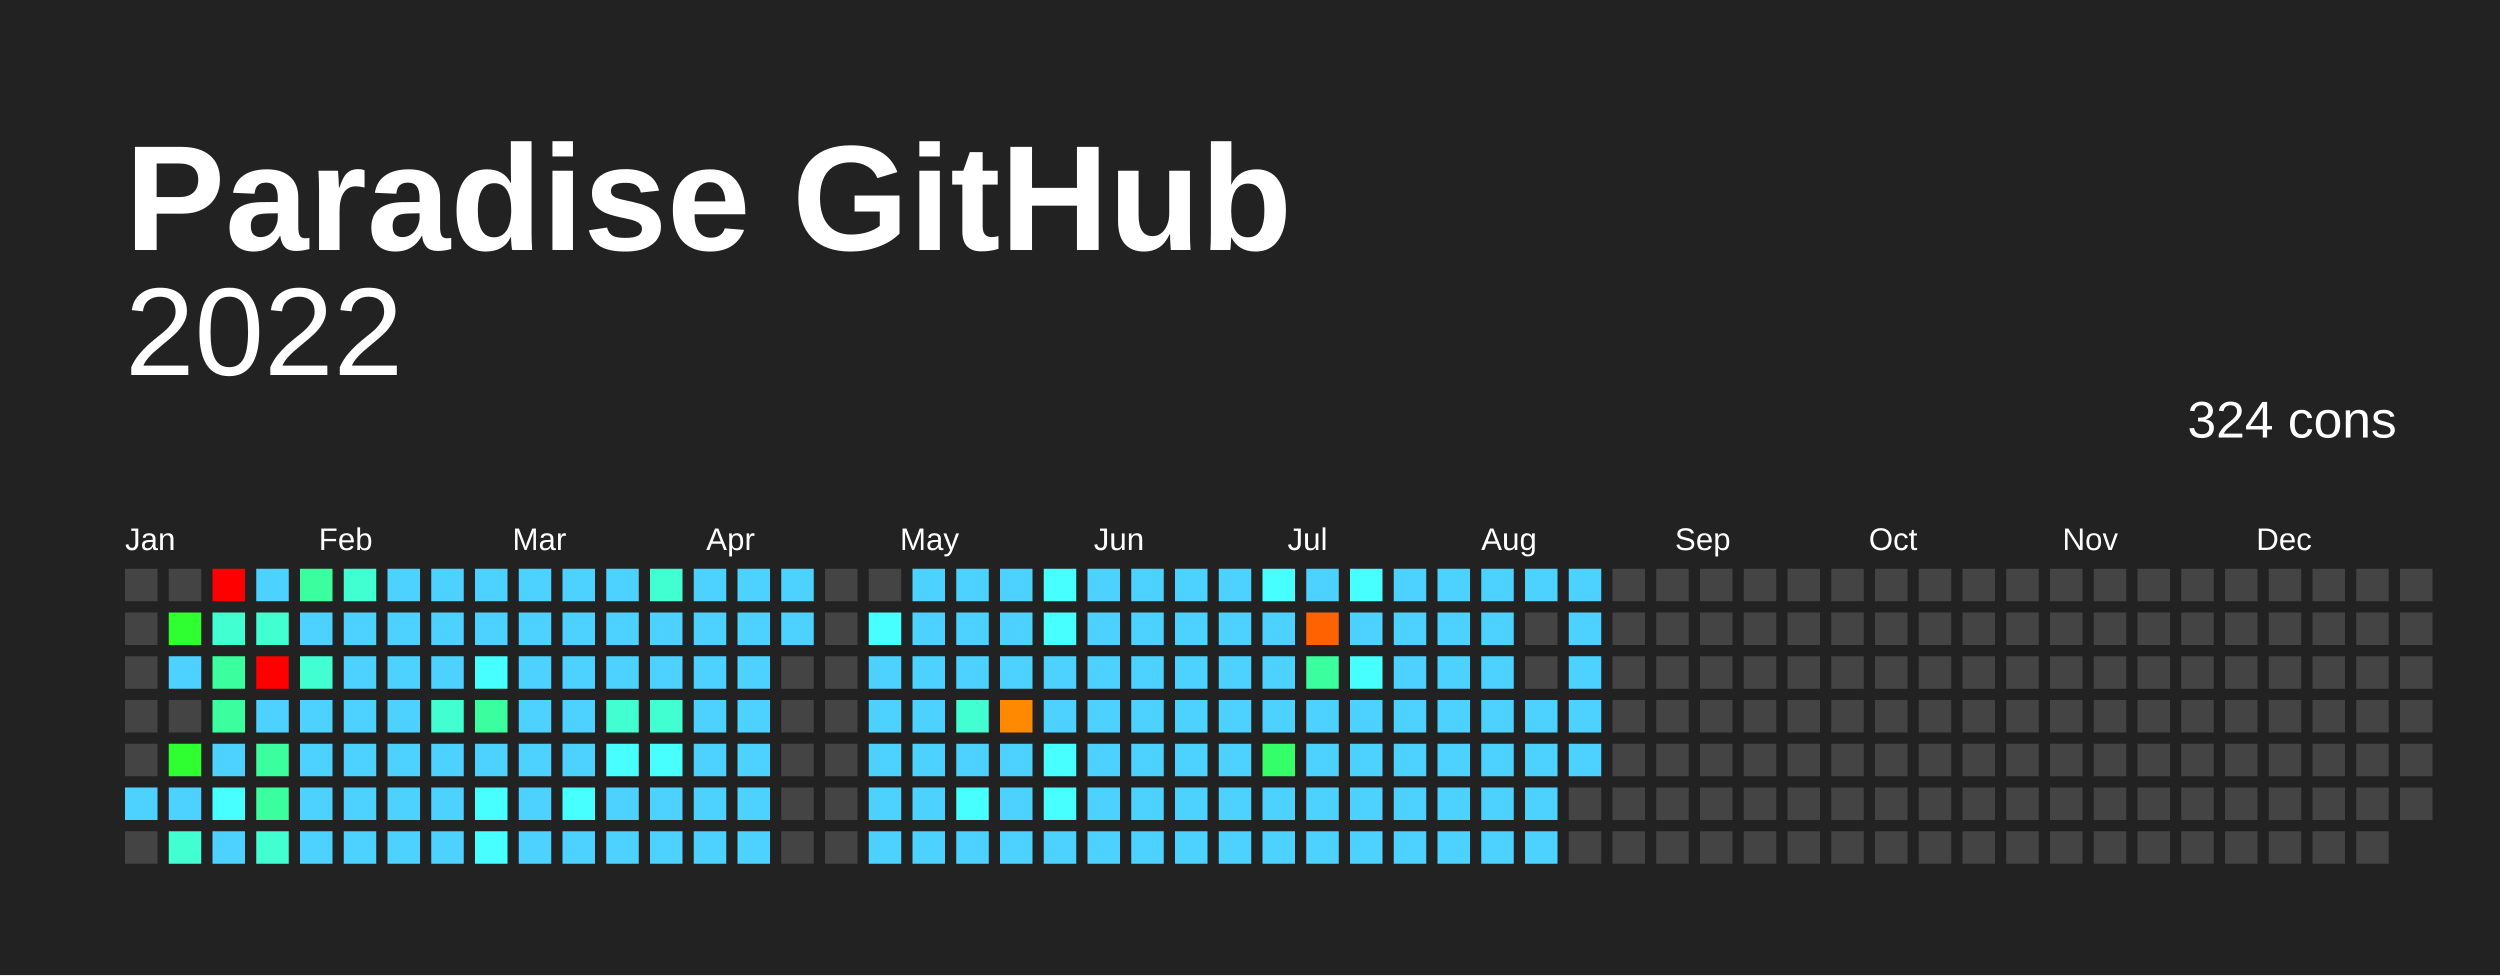
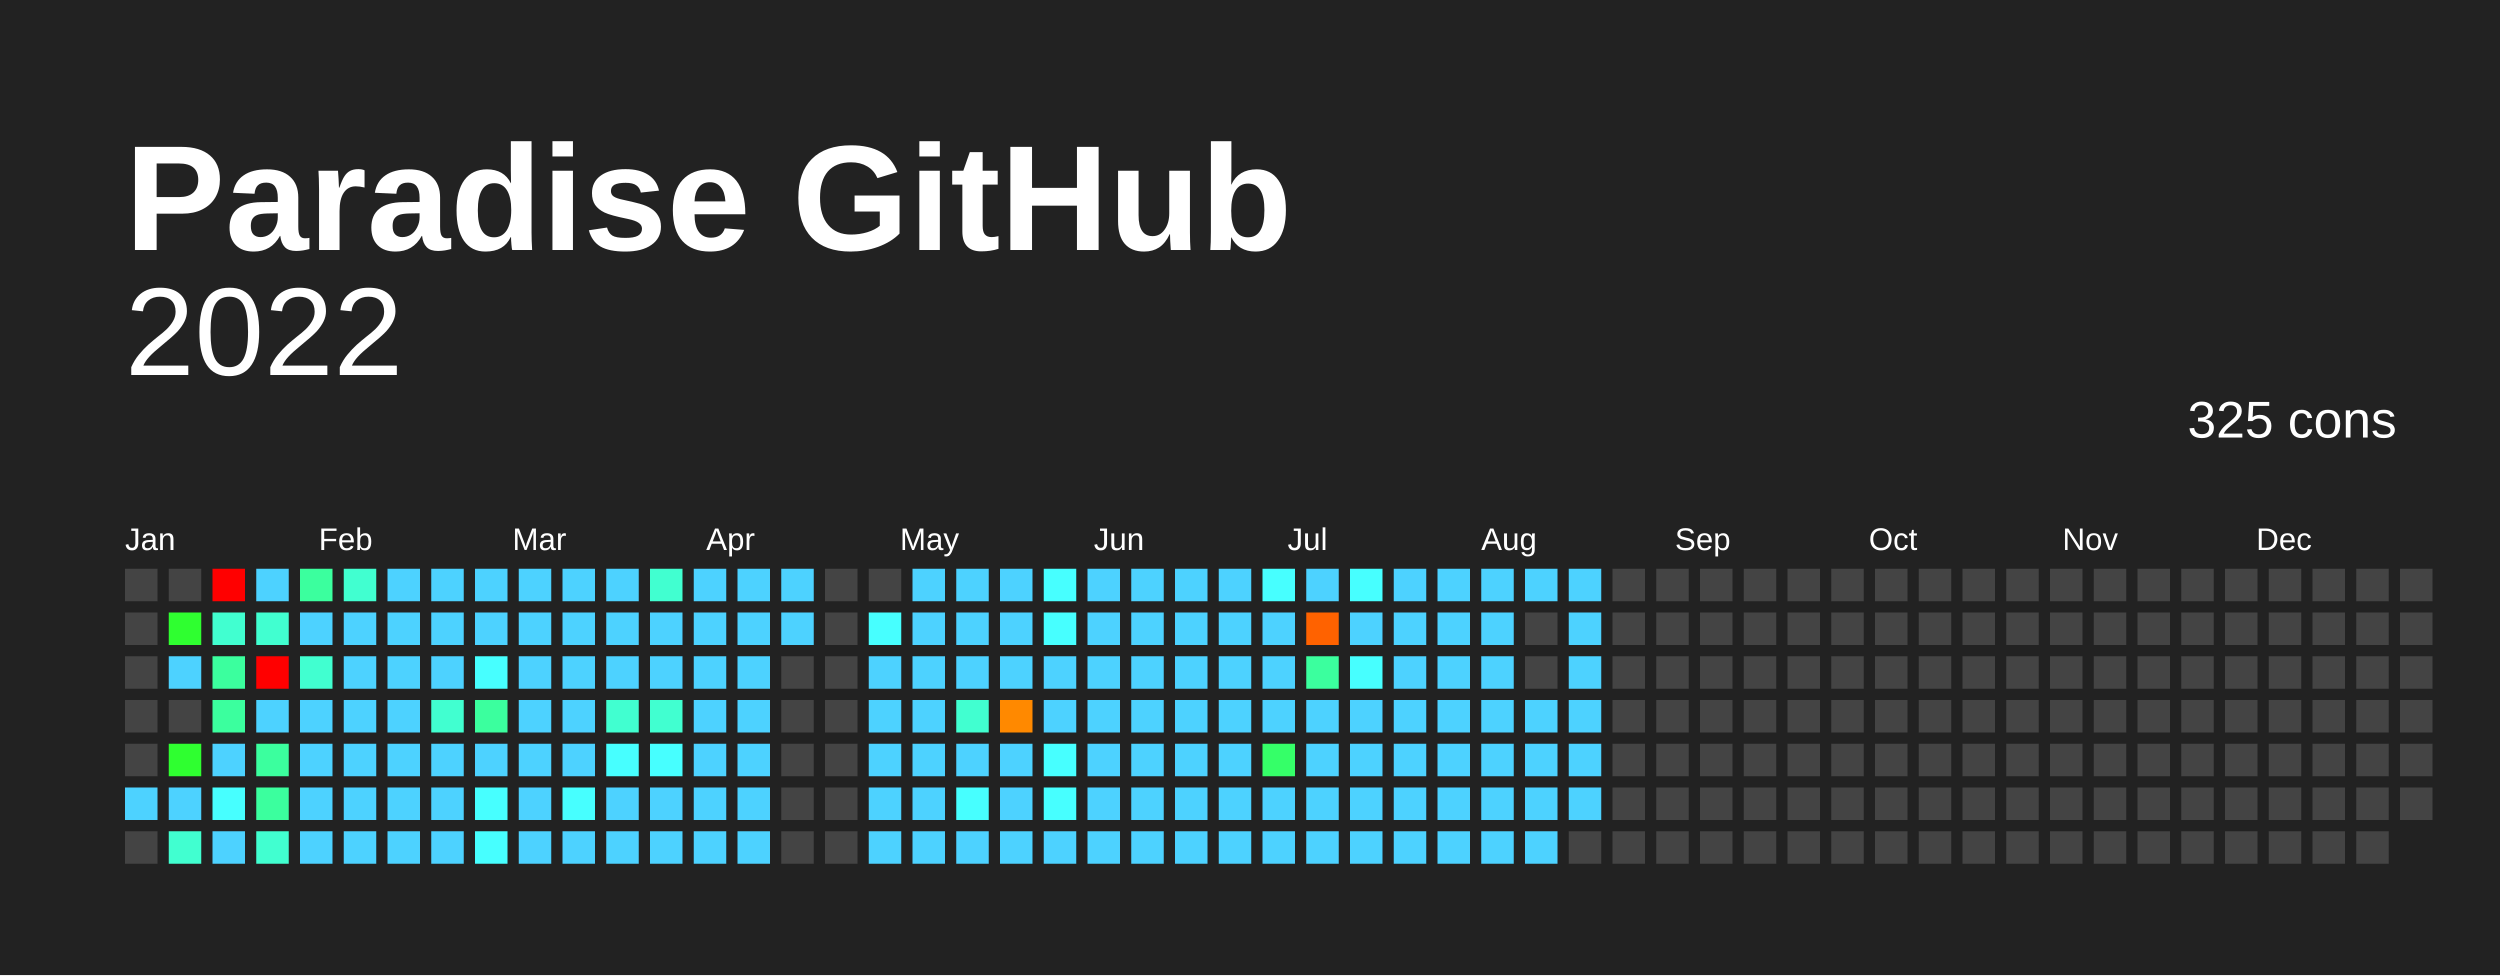
<svg xmlns="http://www.w3.org/2000/svg" baseProfile="full" height="78mm" version="1.1" viewBox="0,0,200,78" width="200mm">
  <defs />
  <rect fill="#222222" height="78" width="200" x="0" y="0" />
  <text fill="#FFFFFF" style="font-size:12px; font-family:Arial; font-weight:bold;" x="10" y="20">Paradise GitHub</text>
  <text alignment-baseline="hanging" fill="#FFFFFF" style="font-size:10.0px; font-family:Arial;" x="10" y="30">2022</text>
-   <text alignment-baseline="hanging" fill="#FFFFFF" style="font-size:4.125px; font-family:Arial;" x="175" y="35">324 cons</text>
+   <text alignment-baseline="hanging" fill="#FFFFFF" style="font-size:4.125px; font-family:Arial;" x="175" y="35">325 cons</text>
  <text fill="#FFFFFF" style="font-size:2.5px; font-family:Arial" x="10.0" y="44">Jan</text>
  <text fill="#FFFFFF" style="font-size:2.5px; font-family:Arial" x="25.5" y="44">Feb</text>
  <text fill="#FFFFFF" style="font-size:2.5px; font-family:Arial" x="41.0" y="44">Mar</text>
  <text fill="#FFFFFF" style="font-size:2.5px; font-family:Arial" x="56.5" y="44">Apr</text>
  <text fill="#FFFFFF" style="font-size:2.5px; font-family:Arial" x="72.0" y="44">May</text>
  <text fill="#FFFFFF" style="font-size:2.5px; font-family:Arial" x="87.5" y="44">Jun</text>
  <text fill="#FFFFFF" style="font-size:2.5px; font-family:Arial" x="103.0" y="44">Jul</text>
  <text fill="#FFFFFF" style="font-size:2.5px; font-family:Arial" x="118.5" y="44">Aug</text>
  <text fill="#FFFFFF" style="font-size:2.5px; font-family:Arial" x="134.0" y="44">Sep</text>
  <text fill="#FFFFFF" style="font-size:2.5px; font-family:Arial" x="149.5" y="44">Oct</text>
  <text fill="#FFFFFF" style="font-size:2.5px; font-family:Arial" x="165.0" y="44">Nov</text>
  <text fill="#FFFFFF" style="font-size:2.5px; font-family:Arial" x="180.5" y="44">Dec</text>
  <rect fill="#444444" height="2.6" width="2.6" x="10.0" y="45.5" />
  <rect fill="#444444" height="2.6" width="2.6" x="10.0" y="49.0" />
  <rect fill="#444444" height="2.6" width="2.6" x="10.0" y="52.5" />
  <rect fill="#444444" height="2.6" width="2.6" x="10.0" y="56.0" />
  <rect fill="#444444" height="2.6" width="2.6" x="10.0" y="59.5" />
  <rect fill="#4dd2ff" height="2.6" width="2.6" x="10.0" y="63.0" />
  <rect fill="#444444" height="2.6" width="2.6" x="10.0" y="66.5" />
  <rect fill="#444444" height="2.6" width="2.6" x="13.5" y="45.5" />
  <rect fill="#2fff30" height="2.6" width="2.6" x="13.5" y="49.0" />
  <rect fill="#4dd2ff" height="2.6" width="2.6" x="13.5" y="52.5" />
  <rect fill="#444444" height="2.6" width="2.6" x="13.5" y="56.0" />
  <rect fill="#2fff30" height="2.6" width="2.6" x="13.5" y="59.5" />
  <rect fill="#4dd2ff" height="2.6" width="2.6" x="13.5" y="63.0" />
  <rect fill="#41ffd0" height="2.6" width="2.6" x="13.5" y="66.5" />
  <rect fill="red" height="2.6" width="2.6" x="17.0" y="45.5" />
  <rect fill="#41ffd0" height="2.6" width="2.6" x="17.0" y="49.0" />
  <rect fill="#3bff9e" height="2.6" width="2.6" x="17.0" y="52.5" />
  <rect fill="#3bff9e" height="2.6" width="2.6" x="17.0" y="56.0" />
  <rect fill="#4dd2ff" height="2.6" width="2.6" x="17.0" y="59.5" />
  <rect fill="#47ffff" height="2.6" width="2.6" x="17.0" y="63.0" />
  <rect fill="#4dd2ff" height="2.6" width="2.6" x="17.0" y="66.5" />
  <rect fill="#4dd2ff" height="2.6" width="2.6" x="20.5" y="45.5" />
  <rect fill="#41ffd0" height="2.6" width="2.6" x="20.5" y="49.0" />
  <rect fill="red" height="2.6" width="2.6" x="20.5" y="52.5" />
  <rect fill="#4dd2ff" height="2.6" width="2.6" x="20.5" y="56.0" />
  <rect fill="#3bff9e" height="2.6" width="2.6" x="20.5" y="59.5" />
  <rect fill="#3bff9e" height="2.6" width="2.6" x="20.5" y="63.0" />
  <rect fill="#41ffd0" height="2.6" width="2.6" x="20.5" y="66.5" />
  <rect fill="#3bff9e" height="2.6" width="2.6" x="24.0" y="45.5" />
  <rect fill="#4dd2ff" height="2.6" width="2.6" x="24.0" y="49.0" />
  <rect fill="#41ffd0" height="2.6" width="2.6" x="24.0" y="52.5" />
  <rect fill="#4dd2ff" height="2.6" width="2.6" x="24.0" y="56.0" />
  <rect fill="#4dd2ff" height="2.6" width="2.6" x="24.0" y="59.5" />
  <rect fill="#4dd2ff" height="2.6" width="2.6" x="24.0" y="63.0" />
  <rect fill="#4dd2ff" height="2.6" width="2.6" x="24.0" y="66.5" />
  <rect fill="#41ffd0" height="2.6" width="2.6" x="27.5" y="45.5" />
  <rect fill="#4dd2ff" height="2.6" width="2.6" x="27.5" y="49.0" />
  <rect fill="#4dd2ff" height="2.6" width="2.6" x="27.5" y="52.5" />
  <rect fill="#4dd2ff" height="2.6" width="2.6" x="27.5" y="56.0" />
  <rect fill="#4dd2ff" height="2.6" width="2.6" x="27.5" y="59.5" />
  <rect fill="#4dd2ff" height="2.6" width="2.6" x="27.5" y="63.0" />
  <rect fill="#4dd2ff" height="2.6" width="2.6" x="27.5" y="66.5" />
  <rect fill="#4dd2ff" height="2.6" width="2.6" x="31.0" y="45.5" />
  <rect fill="#4dd2ff" height="2.6" width="2.6" x="31.0" y="49.0" />
  <rect fill="#4dd2ff" height="2.6" width="2.6" x="31.0" y="52.5" />
  <rect fill="#4dd2ff" height="2.6" width="2.6" x="31.0" y="56.0" />
  <rect fill="#4dd2ff" height="2.6" width="2.6" x="31.0" y="59.5" />
  <rect fill="#4dd2ff" height="2.6" width="2.6" x="31.0" y="63.0" />
  <rect fill="#4dd2ff" height="2.6" width="2.6" x="31.0" y="66.5" />
  <rect fill="#4dd2ff" height="2.6" width="2.6" x="34.5" y="45.5" />
  <rect fill="#4dd2ff" height="2.6" width="2.6" x="34.5" y="49.0" />
  <rect fill="#4dd2ff" height="2.6" width="2.6" x="34.5" y="52.5" />
  <rect fill="#41ffd0" height="2.6" width="2.6" x="34.5" y="56.0" />
  <rect fill="#4dd2ff" height="2.6" width="2.6" x="34.5" y="59.5" />
  <rect fill="#4dd2ff" height="2.6" width="2.6" x="34.5" y="63.0" />
  <rect fill="#4dd2ff" height="2.6" width="2.6" x="34.5" y="66.5" />
  <rect fill="#4dd2ff" height="2.6" width="2.6" x="38.0" y="45.5" />
  <rect fill="#4dd2ff" height="2.6" width="2.6" x="38.0" y="49.0" />
  <rect fill="#47ffff" height="2.6" width="2.6" x="38.0" y="52.5" />
  <rect fill="#3bff9e" height="2.6" width="2.6" x="38.0" y="56.0" />
  <rect fill="#4dd2ff" height="2.6" width="2.6" x="38.0" y="59.5" />
  <rect fill="#47ffff" height="2.6" width="2.6" x="38.0" y="63.0" />
  <rect fill="#47ffff" height="2.6" width="2.6" x="38.0" y="66.5" />
  <rect fill="#4dd2ff" height="2.6" width="2.6" x="41.5" y="45.5" />
  <rect fill="#4dd2ff" height="2.6" width="2.6" x="41.5" y="49.0" />
  <rect fill="#4dd2ff" height="2.6" width="2.6" x="41.5" y="52.5" />
  <rect fill="#4dd2ff" height="2.6" width="2.6" x="41.5" y="56.0" />
  <rect fill="#4dd2ff" height="2.6" width="2.6" x="41.5" y="59.5" />
  <rect fill="#4dd2ff" height="2.6" width="2.6" x="41.5" y="63.0" />
  <rect fill="#4dd2ff" height="2.6" width="2.6" x="41.5" y="66.5" />
  <rect fill="#4dd2ff" height="2.6" width="2.6" x="45.0" y="45.5" />
  <rect fill="#4dd2ff" height="2.6" width="2.6" x="45.0" y="49.0" />
  <rect fill="#4dd2ff" height="2.6" width="2.6" x="45.0" y="52.5" />
  <rect fill="#4dd2ff" height="2.6" width="2.6" x="45.0" y="56.0" />
  <rect fill="#4dd2ff" height="2.6" width="2.6" x="45.0" y="59.5" />
  <rect fill="#47ffff" height="2.6" width="2.6" x="45.0" y="63.0" />
  <rect fill="#4dd2ff" height="2.6" width="2.6" x="45.0" y="66.5" />
  <rect fill="#4dd2ff" height="2.6" width="2.6" x="48.5" y="45.5" />
  <rect fill="#4dd2ff" height="2.6" width="2.6" x="48.5" y="49.0" />
  <rect fill="#4dd2ff" height="2.6" width="2.6" x="48.5" y="52.5" />
  <rect fill="#41ffd0" height="2.6" width="2.6" x="48.5" y="56.0" />
  <rect fill="#47ffff" height="2.6" width="2.6" x="48.5" y="59.5" />
  <rect fill="#4dd2ff" height="2.6" width="2.6" x="48.5" y="63.0" />
  <rect fill="#4dd2ff" height="2.6" width="2.6" x="48.5" y="66.5" />
  <rect fill="#41ffd0" height="2.6" width="2.6" x="52.0" y="45.5" />
  <rect fill="#4dd2ff" height="2.6" width="2.6" x="52.0" y="49.0" />
  <rect fill="#4dd2ff" height="2.6" width="2.6" x="52.0" y="52.5" />
  <rect fill="#41ffd0" height="2.6" width="2.6" x="52.0" y="56.0" />
  <rect fill="#47ffff" height="2.6" width="2.6" x="52.0" y="59.5" />
  <rect fill="#4dd2ff" height="2.6" width="2.6" x="52.0" y="63.0" />
  <rect fill="#4dd2ff" height="2.6" width="2.6" x="52.0" y="66.5" />
  <rect fill="#4dd2ff" height="2.6" width="2.6" x="55.5" y="45.5" />
  <rect fill="#4dd2ff" height="2.6" width="2.6" x="55.5" y="49.0" />
  <rect fill="#4dd2ff" height="2.6" width="2.6" x="55.5" y="52.5" />
  <rect fill="#4dd2ff" height="2.6" width="2.6" x="55.5" y="56.0" />
  <rect fill="#4dd2ff" height="2.6" width="2.6" x="55.5" y="59.5" />
  <rect fill="#4dd2ff" height="2.6" width="2.6" x="55.5" y="63.0" />
  <rect fill="#4dd2ff" height="2.6" width="2.6" x="55.5" y="66.5" />
  <rect fill="#4dd2ff" height="2.6" width="2.6" x="59.0" y="45.5" />
  <rect fill="#4dd2ff" height="2.6" width="2.6" x="59.0" y="49.0" />
  <rect fill="#4dd2ff" height="2.6" width="2.6" x="59.0" y="52.5" />
  <rect fill="#4dd2ff" height="2.6" width="2.6" x="59.0" y="56.0" />
  <rect fill="#4dd2ff" height="2.6" width="2.6" x="59.0" y="59.5" />
  <rect fill="#4dd2ff" height="2.6" width="2.6" x="59.0" y="63.0" />
  <rect fill="#4dd2ff" height="2.6" width="2.6" x="59.0" y="66.5" />
  <rect fill="#4dd2ff" height="2.6" width="2.6" x="62.5" y="45.5" />
  <rect fill="#4dd2ff" height="2.6" width="2.6" x="62.5" y="49.0" />
  <rect fill="#444444" height="2.6" width="2.6" x="62.5" y="52.5" />
  <rect fill="#444444" height="2.6" width="2.6" x="62.5" y="56.0" />
  <rect fill="#444444" height="2.6" width="2.6" x="62.5" y="59.5" />
  <rect fill="#444444" height="2.6" width="2.6" x="62.5" y="63.0" />
  <rect fill="#444444" height="2.6" width="2.6" x="62.5" y="66.5" />
  <rect fill="#444444" height="2.6" width="2.6" x="66.0" y="45.5" />
  <rect fill="#444444" height="2.6" width="2.6" x="66.0" y="49.0" />
  <rect fill="#444444" height="2.6" width="2.6" x="66.0" y="52.5" />
  <rect fill="#444444" height="2.6" width="2.6" x="66.0" y="56.0" />
  <rect fill="#444444" height="2.6" width="2.6" x="66.0" y="59.5" />
  <rect fill="#444444" height="2.6" width="2.6" x="66.0" y="63.0" />
  <rect fill="#444444" height="2.6" width="2.6" x="66.0" y="66.5" />
  <rect fill="#444444" height="2.6" width="2.6" x="69.5" y="45.5" />
  <rect fill="#47ffff" height="2.6" width="2.6" x="69.5" y="49.0" />
  <rect fill="#4dd2ff" height="2.6" width="2.6" x="69.5" y="52.5" />
  <rect fill="#4dd2ff" height="2.6" width="2.6" x="69.5" y="56.0" />
  <rect fill="#4dd2ff" height="2.6" width="2.6" x="69.5" y="59.5" />
  <rect fill="#4dd2ff" height="2.6" width="2.6" x="69.5" y="63.0" />
  <rect fill="#4dd2ff" height="2.6" width="2.6" x="69.5" y="66.5" />
  <rect fill="#4dd2ff" height="2.6" width="2.6" x="73.0" y="45.5" />
  <rect fill="#4dd2ff" height="2.6" width="2.6" x="73.0" y="49.0" />
  <rect fill="#4dd2ff" height="2.6" width="2.6" x="73.0" y="52.5" />
  <rect fill="#4dd2ff" height="2.6" width="2.6" x="73.0" y="56.0" />
  <rect fill="#4dd2ff" height="2.6" width="2.6" x="73.0" y="59.5" />
  <rect fill="#4dd2ff" height="2.6" width="2.6" x="73.0" y="63.0" />
  <rect fill="#4dd2ff" height="2.6" width="2.6" x="73.0" y="66.5" />
  <rect fill="#4dd2ff" height="2.6" width="2.6" x="76.5" y="45.5" />
  <rect fill="#4dd2ff" height="2.6" width="2.6" x="76.5" y="49.0" />
  <rect fill="#4dd2ff" height="2.6" width="2.6" x="76.5" y="52.5" />
  <rect fill="#41ffd0" height="2.6" width="2.6" x="76.5" y="56.0" />
  <rect fill="#4dd2ff" height="2.6" width="2.6" x="76.5" y="59.5" />
  <rect fill="#47ffff" height="2.6" width="2.6" x="76.5" y="63.0" />
  <rect fill="#4dd2ff" height="2.6" width="2.6" x="76.5" y="66.5" />
  <rect fill="#4dd2ff" height="2.6" width="2.6" x="80.0" y="45.5" />
  <rect fill="#4dd2ff" height="2.6" width="2.6" x="80.0" y="49.0" />
  <rect fill="#4dd2ff" height="2.6" width="2.6" x="80.0" y="52.5" />
  <rect fill="#ff8900" height="2.6" width="2.6" x="80.0" y="56.0" />
  <rect fill="#4dd2ff" height="2.6" width="2.6" x="80.0" y="59.5" />
  <rect fill="#4dd2ff" height="2.6" width="2.6" x="80.0" y="63.0" />
  <rect fill="#4dd2ff" height="2.6" width="2.6" x="80.0" y="66.5" />
  <rect fill="#47ffff" height="2.6" width="2.6" x="83.5" y="45.5" />
  <rect fill="#47ffff" height="2.6" width="2.6" x="83.5" y="49.0" />
  <rect fill="#4dd2ff" height="2.6" width="2.6" x="83.5" y="52.5" />
  <rect fill="#4dd2ff" height="2.6" width="2.6" x="83.5" y="56.0" />
  <rect fill="#47ffff" height="2.6" width="2.6" x="83.5" y="59.5" />
  <rect fill="#47ffff" height="2.6" width="2.6" x="83.5" y="63.0" />
  <rect fill="#4dd2ff" height="2.6" width="2.6" x="83.5" y="66.5" />
  <rect fill="#4dd2ff" height="2.6" width="2.6" x="87.0" y="45.5" />
  <rect fill="#4dd2ff" height="2.6" width="2.6" x="87.0" y="49.0" />
  <rect fill="#4dd2ff" height="2.6" width="2.6" x="87.0" y="52.5" />
  <rect fill="#4dd2ff" height="2.6" width="2.6" x="87.0" y="56.0" />
  <rect fill="#4dd2ff" height="2.6" width="2.6" x="87.0" y="59.5" />
  <rect fill="#4dd2ff" height="2.6" width="2.6" x="87.0" y="63.0" />
  <rect fill="#4dd2ff" height="2.6" width="2.6" x="87.0" y="66.5" />
  <rect fill="#4dd2ff" height="2.6" width="2.6" x="90.5" y="45.5" />
  <rect fill="#4dd2ff" height="2.6" width="2.6" x="90.5" y="49.0" />
  <rect fill="#4dd2ff" height="2.6" width="2.6" x="90.5" y="52.5" />
  <rect fill="#4dd2ff" height="2.6" width="2.6" x="90.5" y="56.0" />
  <rect fill="#4dd2ff" height="2.6" width="2.6" x="90.5" y="59.5" />
  <rect fill="#4dd2ff" height="2.6" width="2.6" x="90.5" y="63.0" />
  <rect fill="#4dd2ff" height="2.6" width="2.6" x="90.5" y="66.5" />
  <rect fill="#4dd2ff" height="2.6" width="2.6" x="94.0" y="45.5" />
  <rect fill="#4dd2ff" height="2.6" width="2.6" x="94.0" y="49.0" />
  <rect fill="#4dd2ff" height="2.6" width="2.6" x="94.0" y="52.5" />
  <rect fill="#4dd2ff" height="2.6" width="2.6" x="94.0" y="56.0" />
  <rect fill="#4dd2ff" height="2.6" width="2.6" x="94.0" y="59.5" />
  <rect fill="#4dd2ff" height="2.6" width="2.6" x="94.0" y="63.0" />
  <rect fill="#4dd2ff" height="2.6" width="2.6" x="94.0" y="66.5" />
  <rect fill="#4dd2ff" height="2.6" width="2.6" x="97.5" y="45.5" />
  <rect fill="#4dd2ff" height="2.6" width="2.6" x="97.5" y="49.0" />
  <rect fill="#4dd2ff" height="2.6" width="2.6" x="97.5" y="52.5" />
  <rect fill="#4dd2ff" height="2.6" width="2.6" x="97.5" y="56.0" />
  <rect fill="#4dd2ff" height="2.6" width="2.6" x="97.5" y="59.5" />
  <rect fill="#4dd2ff" height="2.6" width="2.6" x="97.5" y="63.0" />
  <rect fill="#4dd2ff" height="2.6" width="2.6" x="97.5" y="66.5" />
  <rect fill="#47ffff" height="2.6" width="2.6" x="101.0" y="45.5" />
  <rect fill="#4dd2ff" height="2.6" width="2.6" x="101.0" y="49.0" />
  <rect fill="#4dd2ff" height="2.6" width="2.6" x="101.0" y="52.5" />
  <rect fill="#4dd2ff" height="2.6" width="2.6" x="101.0" y="56.0" />
  <rect fill="#35ff68" height="2.6" width="2.6" x="101.0" y="59.5" />
  <rect fill="#4dd2ff" height="2.6" width="2.6" x="101.0" y="63.0" />
  <rect fill="#4dd2ff" height="2.6" width="2.6" x="101.0" y="66.5" />
  <rect fill="#4dd2ff" height="2.6" width="2.6" x="104.5" y="45.5" />
  <rect fill="#ff6200" height="2.6" width="2.6" x="104.5" y="49.0" />
  <rect fill="#3bff9e" height="2.6" width="2.6" x="104.5" y="52.5" />
  <rect fill="#4dd2ff" height="2.6" width="2.6" x="104.5" y="56.0" />
  <rect fill="#4dd2ff" height="2.6" width="2.6" x="104.5" y="59.5" />
  <rect fill="#4dd2ff" height="2.6" width="2.6" x="104.5" y="63.0" />
  <rect fill="#4dd2ff" height="2.6" width="2.6" x="104.5" y="66.5" />
  <rect fill="#47ffff" height="2.6" width="2.6" x="108.0" y="45.5" />
  <rect fill="#4dd2ff" height="2.6" width="2.6" x="108.0" y="49.0" />
  <rect fill="#47ffff" height="2.6" width="2.6" x="108.0" y="52.5" />
  <rect fill="#4dd2ff" height="2.6" width="2.6" x="108.0" y="56.0" />
  <rect fill="#4dd2ff" height="2.6" width="2.6" x="108.0" y="59.5" />
  <rect fill="#4dd2ff" height="2.6" width="2.6" x="108.0" y="63.0" />
  <rect fill="#4dd2ff" height="2.6" width="2.6" x="108.0" y="66.5" />
  <rect fill="#4dd2ff" height="2.6" width="2.6" x="111.5" y="45.5" />
  <rect fill="#4dd2ff" height="2.6" width="2.6" x="111.5" y="49.0" />
  <rect fill="#4dd2ff" height="2.6" width="2.6" x="111.5" y="52.5" />
  <rect fill="#4dd2ff" height="2.6" width="2.6" x="111.5" y="56.0" />
  <rect fill="#4dd2ff" height="2.6" width="2.6" x="111.5" y="59.5" />
  <rect fill="#4dd2ff" height="2.6" width="2.6" x="111.5" y="63.0" />
  <rect fill="#4dd2ff" height="2.6" width="2.6" x="111.5" y="66.5" />
  <rect fill="#4dd2ff" height="2.6" width="2.6" x="115.0" y="45.5" />
  <rect fill="#4dd2ff" height="2.6" width="2.6" x="115.0" y="49.0" />
  <rect fill="#4dd2ff" height="2.6" width="2.6" x="115.0" y="52.5" />
  <rect fill="#4dd2ff" height="2.6" width="2.6" x="115.0" y="56.0" />
  <rect fill="#4dd2ff" height="2.6" width="2.6" x="115.0" y="59.5" />
  <rect fill="#4dd2ff" height="2.6" width="2.6" x="115.0" y="63.0" />
  <rect fill="#4dd2ff" height="2.6" width="2.6" x="115.0" y="66.5" />
  <rect fill="#4dd2ff" height="2.6" width="2.6" x="118.5" y="45.5" />
  <rect fill="#4dd2ff" height="2.6" width="2.6" x="118.5" y="49.0" />
  <rect fill="#4dd2ff" height="2.6" width="2.6" x="118.5" y="52.5" />
  <rect fill="#4dd2ff" height="2.6" width="2.6" x="118.5" y="56.0" />
  <rect fill="#4dd2ff" height="2.6" width="2.6" x="118.5" y="59.5" />
  <rect fill="#4dd2ff" height="2.6" width="2.6" x="118.5" y="63.0" />
  <rect fill="#4dd2ff" height="2.6" width="2.6" x="118.5" y="66.5" />
  <rect fill="#4dd2ff" height="2.6" width="2.6" x="122.0" y="45.5" />
  <rect fill="#444444" height="2.6" width="2.6" x="122.0" y="49.0" />
  <rect fill="#444444" height="2.6" width="2.6" x="122.0" y="52.5" />
  <rect fill="#4dd2ff" height="2.6" width="2.6" x="122.0" y="56.0" />
  <rect fill="#4dd2ff" height="2.6" width="2.6" x="122.0" y="59.5" />
  <rect fill="#4dd2ff" height="2.6" width="2.6" x="122.0" y="63.0" />
  <rect fill="#4dd2ff" height="2.6" width="2.6" x="122.0" y="66.5" />
  <rect fill="#4dd2ff" height="2.6" width="2.6" x="125.5" y="45.5" />
  <rect fill="#4dd2ff" height="2.6" width="2.6" x="125.5" y="49.0" />
  <rect fill="#4dd2ff" height="2.6" width="2.6" x="125.5" y="52.5" />
  <rect fill="#4dd2ff" height="2.6" width="2.6" x="125.5" y="56.0" />
  <rect fill="#4dd2ff" height="2.6" width="2.6" x="125.5" y="59.5" />
-   <rect fill="#444444" height="2.6" width="2.6" x="125.5" y="63.0" />
+   <rect fill="#4dd2ff" height="2.6" width="2.6" x="125.5" y="63.0" />
  <rect fill="#444444" height="2.6" width="2.6" x="125.5" y="66.5" />
  <rect fill="#444444" height="2.6" width="2.6" x="129.0" y="45.5" />
  <rect fill="#444444" height="2.6" width="2.6" x="129.0" y="49.0" />
  <rect fill="#444444" height="2.6" width="2.6" x="129.0" y="52.5" />
  <rect fill="#444444" height="2.6" width="2.6" x="129.0" y="56.0" />
  <rect fill="#444444" height="2.6" width="2.6" x="129.0" y="59.5" />
  <rect fill="#444444" height="2.6" width="2.6" x="129.0" y="63.0" />
  <rect fill="#444444" height="2.6" width="2.6" x="129.0" y="66.5" />
  <rect fill="#444444" height="2.6" width="2.6" x="132.5" y="45.5" />
  <rect fill="#444444" height="2.6" width="2.6" x="132.5" y="49.0" />
  <rect fill="#444444" height="2.6" width="2.6" x="132.5" y="52.5" />
  <rect fill="#444444" height="2.6" width="2.6" x="132.5" y="56.0" />
  <rect fill="#444444" height="2.6" width="2.6" x="132.5" y="59.5" />
  <rect fill="#444444" height="2.6" width="2.6" x="132.5" y="63.0" />
  <rect fill="#444444" height="2.6" width="2.6" x="132.5" y="66.5" />
  <rect fill="#444444" height="2.6" width="2.6" x="136.0" y="45.5" />
  <rect fill="#444444" height="2.6" width="2.6" x="136.0" y="49.0" />
  <rect fill="#444444" height="2.6" width="2.6" x="136.0" y="52.5" />
  <rect fill="#444444" height="2.6" width="2.6" x="136.0" y="56.0" />
  <rect fill="#444444" height="2.6" width="2.6" x="136.0" y="59.5" />
  <rect fill="#444444" height="2.6" width="2.6" x="136.0" y="63.0" />
  <rect fill="#444444" height="2.6" width="2.6" x="136.0" y="66.5" />
  <rect fill="#444444" height="2.6" width="2.6" x="139.5" y="45.5" />
  <rect fill="#444444" height="2.6" width="2.6" x="139.5" y="49.0" />
  <rect fill="#444444" height="2.6" width="2.6" x="139.5" y="52.5" />
  <rect fill="#444444" height="2.6" width="2.6" x="139.5" y="56.0" />
  <rect fill="#444444" height="2.6" width="2.6" x="139.5" y="59.5" />
  <rect fill="#444444" height="2.6" width="2.6" x="139.5" y="63.0" />
  <rect fill="#444444" height="2.6" width="2.6" x="139.5" y="66.5" />
  <rect fill="#444444" height="2.6" width="2.6" x="143.0" y="45.5" />
  <rect fill="#444444" height="2.6" width="2.6" x="143.0" y="49.0" />
  <rect fill="#444444" height="2.6" width="2.6" x="143.0" y="52.5" />
  <rect fill="#444444" height="2.6" width="2.6" x="143.0" y="56.0" />
  <rect fill="#444444" height="2.6" width="2.6" x="143.0" y="59.5" />
  <rect fill="#444444" height="2.6" width="2.6" x="143.0" y="63.0" />
  <rect fill="#444444" height="2.6" width="2.6" x="143.0" y="66.5" />
  <rect fill="#444444" height="2.6" width="2.6" x="146.5" y="45.5" />
  <rect fill="#444444" height="2.6" width="2.6" x="146.5" y="49.0" />
  <rect fill="#444444" height="2.6" width="2.6" x="146.5" y="52.5" />
  <rect fill="#444444" height="2.6" width="2.6" x="146.5" y="56.0" />
  <rect fill="#444444" height="2.6" width="2.6" x="146.5" y="59.5" />
  <rect fill="#444444" height="2.6" width="2.6" x="146.5" y="63.0" />
  <rect fill="#444444" height="2.6" width="2.6" x="146.5" y="66.5" />
  <rect fill="#444444" height="2.6" width="2.6" x="150.0" y="45.5" />
  <rect fill="#444444" height="2.6" width="2.6" x="150.0" y="49.0" />
  <rect fill="#444444" height="2.6" width="2.6" x="150.0" y="52.5" />
  <rect fill="#444444" height="2.6" width="2.6" x="150.0" y="56.0" />
  <rect fill="#444444" height="2.6" width="2.6" x="150.0" y="59.5" />
  <rect fill="#444444" height="2.6" width="2.6" x="150.0" y="63.0" />
  <rect fill="#444444" height="2.6" width="2.6" x="150.0" y="66.5" />
  <rect fill="#444444" height="2.6" width="2.6" x="153.5" y="45.5" />
  <rect fill="#444444" height="2.6" width="2.6" x="153.5" y="49.0" />
  <rect fill="#444444" height="2.6" width="2.6" x="153.5" y="52.5" />
  <rect fill="#444444" height="2.6" width="2.6" x="153.5" y="56.0" />
  <rect fill="#444444" height="2.6" width="2.6" x="153.5" y="59.5" />
  <rect fill="#444444" height="2.6" width="2.6" x="153.5" y="63.0" />
  <rect fill="#444444" height="2.6" width="2.6" x="153.5" y="66.5" />
  <rect fill="#444444" height="2.6" width="2.6" x="157.0" y="45.5" />
  <rect fill="#444444" height="2.6" width="2.6" x="157.0" y="49.0" />
  <rect fill="#444444" height="2.6" width="2.6" x="157.0" y="52.5" />
  <rect fill="#444444" height="2.6" width="2.6" x="157.0" y="56.0" />
  <rect fill="#444444" height="2.6" width="2.6" x="157.0" y="59.5" />
  <rect fill="#444444" height="2.6" width="2.6" x="157.0" y="63.0" />
  <rect fill="#444444" height="2.6" width="2.6" x="157.0" y="66.5" />
  <rect fill="#444444" height="2.6" width="2.6" x="160.5" y="45.5" />
  <rect fill="#444444" height="2.6" width="2.6" x="160.5" y="49.0" />
  <rect fill="#444444" height="2.6" width="2.6" x="160.5" y="52.5" />
  <rect fill="#444444" height="2.6" width="2.6" x="160.5" y="56.0" />
  <rect fill="#444444" height="2.6" width="2.6" x="160.5" y="59.5" />
  <rect fill="#444444" height="2.6" width="2.6" x="160.5" y="63.0" />
  <rect fill="#444444" height="2.6" width="2.6" x="160.5" y="66.5" />
  <rect fill="#444444" height="2.6" width="2.6" x="164.0" y="45.5" />
  <rect fill="#444444" height="2.6" width="2.6" x="164.0" y="49.0" />
  <rect fill="#444444" height="2.6" width="2.6" x="164.0" y="52.5" />
  <rect fill="#444444" height="2.6" width="2.6" x="164.0" y="56.0" />
  <rect fill="#444444" height="2.6" width="2.6" x="164.0" y="59.5" />
  <rect fill="#444444" height="2.6" width="2.6" x="164.0" y="63.0" />
  <rect fill="#444444" height="2.6" width="2.6" x="164.0" y="66.5" />
  <rect fill="#444444" height="2.6" width="2.6" x="167.5" y="45.5" />
  <rect fill="#444444" height="2.6" width="2.6" x="167.5" y="49.0" />
  <rect fill="#444444" height="2.6" width="2.6" x="167.5" y="52.5" />
  <rect fill="#444444" height="2.6" width="2.6" x="167.5" y="56.0" />
  <rect fill="#444444" height="2.6" width="2.6" x="167.5" y="59.5" />
  <rect fill="#444444" height="2.6" width="2.6" x="167.5" y="63.0" />
  <rect fill="#444444" height="2.6" width="2.6" x="167.5" y="66.5" />
  <rect fill="#444444" height="2.6" width="2.6" x="171.0" y="45.5" />
  <rect fill="#444444" height="2.6" width="2.6" x="171.0" y="49.0" />
  <rect fill="#444444" height="2.6" width="2.6" x="171.0" y="52.5" />
  <rect fill="#444444" height="2.6" width="2.6" x="171.0" y="56.0" />
  <rect fill="#444444" height="2.6" width="2.6" x="171.0" y="59.5" />
  <rect fill="#444444" height="2.6" width="2.6" x="171.0" y="63.0" />
  <rect fill="#444444" height="2.6" width="2.6" x="171.0" y="66.5" />
  <rect fill="#444444" height="2.6" width="2.6" x="174.5" y="45.5" />
  <rect fill="#444444" height="2.6" width="2.6" x="174.5" y="49.0" />
  <rect fill="#444444" height="2.6" width="2.6" x="174.5" y="52.5" />
  <rect fill="#444444" height="2.6" width="2.6" x="174.5" y="56.0" />
  <rect fill="#444444" height="2.6" width="2.6" x="174.5" y="59.5" />
  <rect fill="#444444" height="2.6" width="2.6" x="174.5" y="63.0" />
  <rect fill="#444444" height="2.6" width="2.6" x="174.5" y="66.5" />
  <rect fill="#444444" height="2.6" width="2.6" x="178.0" y="45.5" />
  <rect fill="#444444" height="2.6" width="2.6" x="178.0" y="49.0" />
  <rect fill="#444444" height="2.6" width="2.6" x="178.0" y="52.5" />
  <rect fill="#444444" height="2.6" width="2.6" x="178.0" y="56.0" />
  <rect fill="#444444" height="2.6" width="2.6" x="178.0" y="59.5" />
  <rect fill="#444444" height="2.6" width="2.6" x="178.0" y="63.0" />
  <rect fill="#444444" height="2.6" width="2.6" x="178.0" y="66.5" />
  <rect fill="#444444" height="2.6" width="2.6" x="181.5" y="45.5" />
  <rect fill="#444444" height="2.6" width="2.6" x="181.5" y="49.0" />
  <rect fill="#444444" height="2.6" width="2.6" x="181.5" y="52.5" />
  <rect fill="#444444" height="2.6" width="2.6" x="181.5" y="56.0" />
  <rect fill="#444444" height="2.6" width="2.6" x="181.5" y="59.5" />
  <rect fill="#444444" height="2.6" width="2.6" x="181.5" y="63.0" />
  <rect fill="#444444" height="2.6" width="2.6" x="181.5" y="66.5" />
  <rect fill="#444444" height="2.6" width="2.6" x="185.0" y="45.5" />
  <rect fill="#444444" height="2.6" width="2.6" x="185.0" y="49.0" />
  <rect fill="#444444" height="2.6" width="2.6" x="185.0" y="52.5" />
  <rect fill="#444444" height="2.6" width="2.6" x="185.0" y="56.0" />
  <rect fill="#444444" height="2.6" width="2.6" x="185.0" y="59.5" />
  <rect fill="#444444" height="2.6" width="2.6" x="185.0" y="63.0" />
  <rect fill="#444444" height="2.6" width="2.6" x="185.0" y="66.5" />
  <rect fill="#444444" height="2.6" width="2.6" x="188.5" y="45.5" />
  <rect fill="#444444" height="2.6" width="2.6" x="188.5" y="49.0" />
  <rect fill="#444444" height="2.6" width="2.6" x="188.5" y="52.5" />
  <rect fill="#444444" height="2.6" width="2.6" x="188.5" y="56.0" />
  <rect fill="#444444" height="2.6" width="2.6" x="188.5" y="59.5" />
  <rect fill="#444444" height="2.6" width="2.6" x="188.5" y="63.0" />
  <rect fill="#444444" height="2.6" width="2.6" x="188.5" y="66.5" />
  <rect fill="#444444" height="2.6" width="2.6" x="192.0" y="45.5" />
  <rect fill="#444444" height="2.6" width="2.6" x="192.0" y="49.0" />
  <rect fill="#444444" height="2.6" width="2.6" x="192.0" y="52.5" />
  <rect fill="#444444" height="2.6" width="2.6" x="192.0" y="56.0" />
  <rect fill="#444444" height="2.6" width="2.6" x="192.0" y="59.5" />
  <rect fill="#444444" height="2.6" width="2.6" x="192.0" y="63.0" />
</svg>
